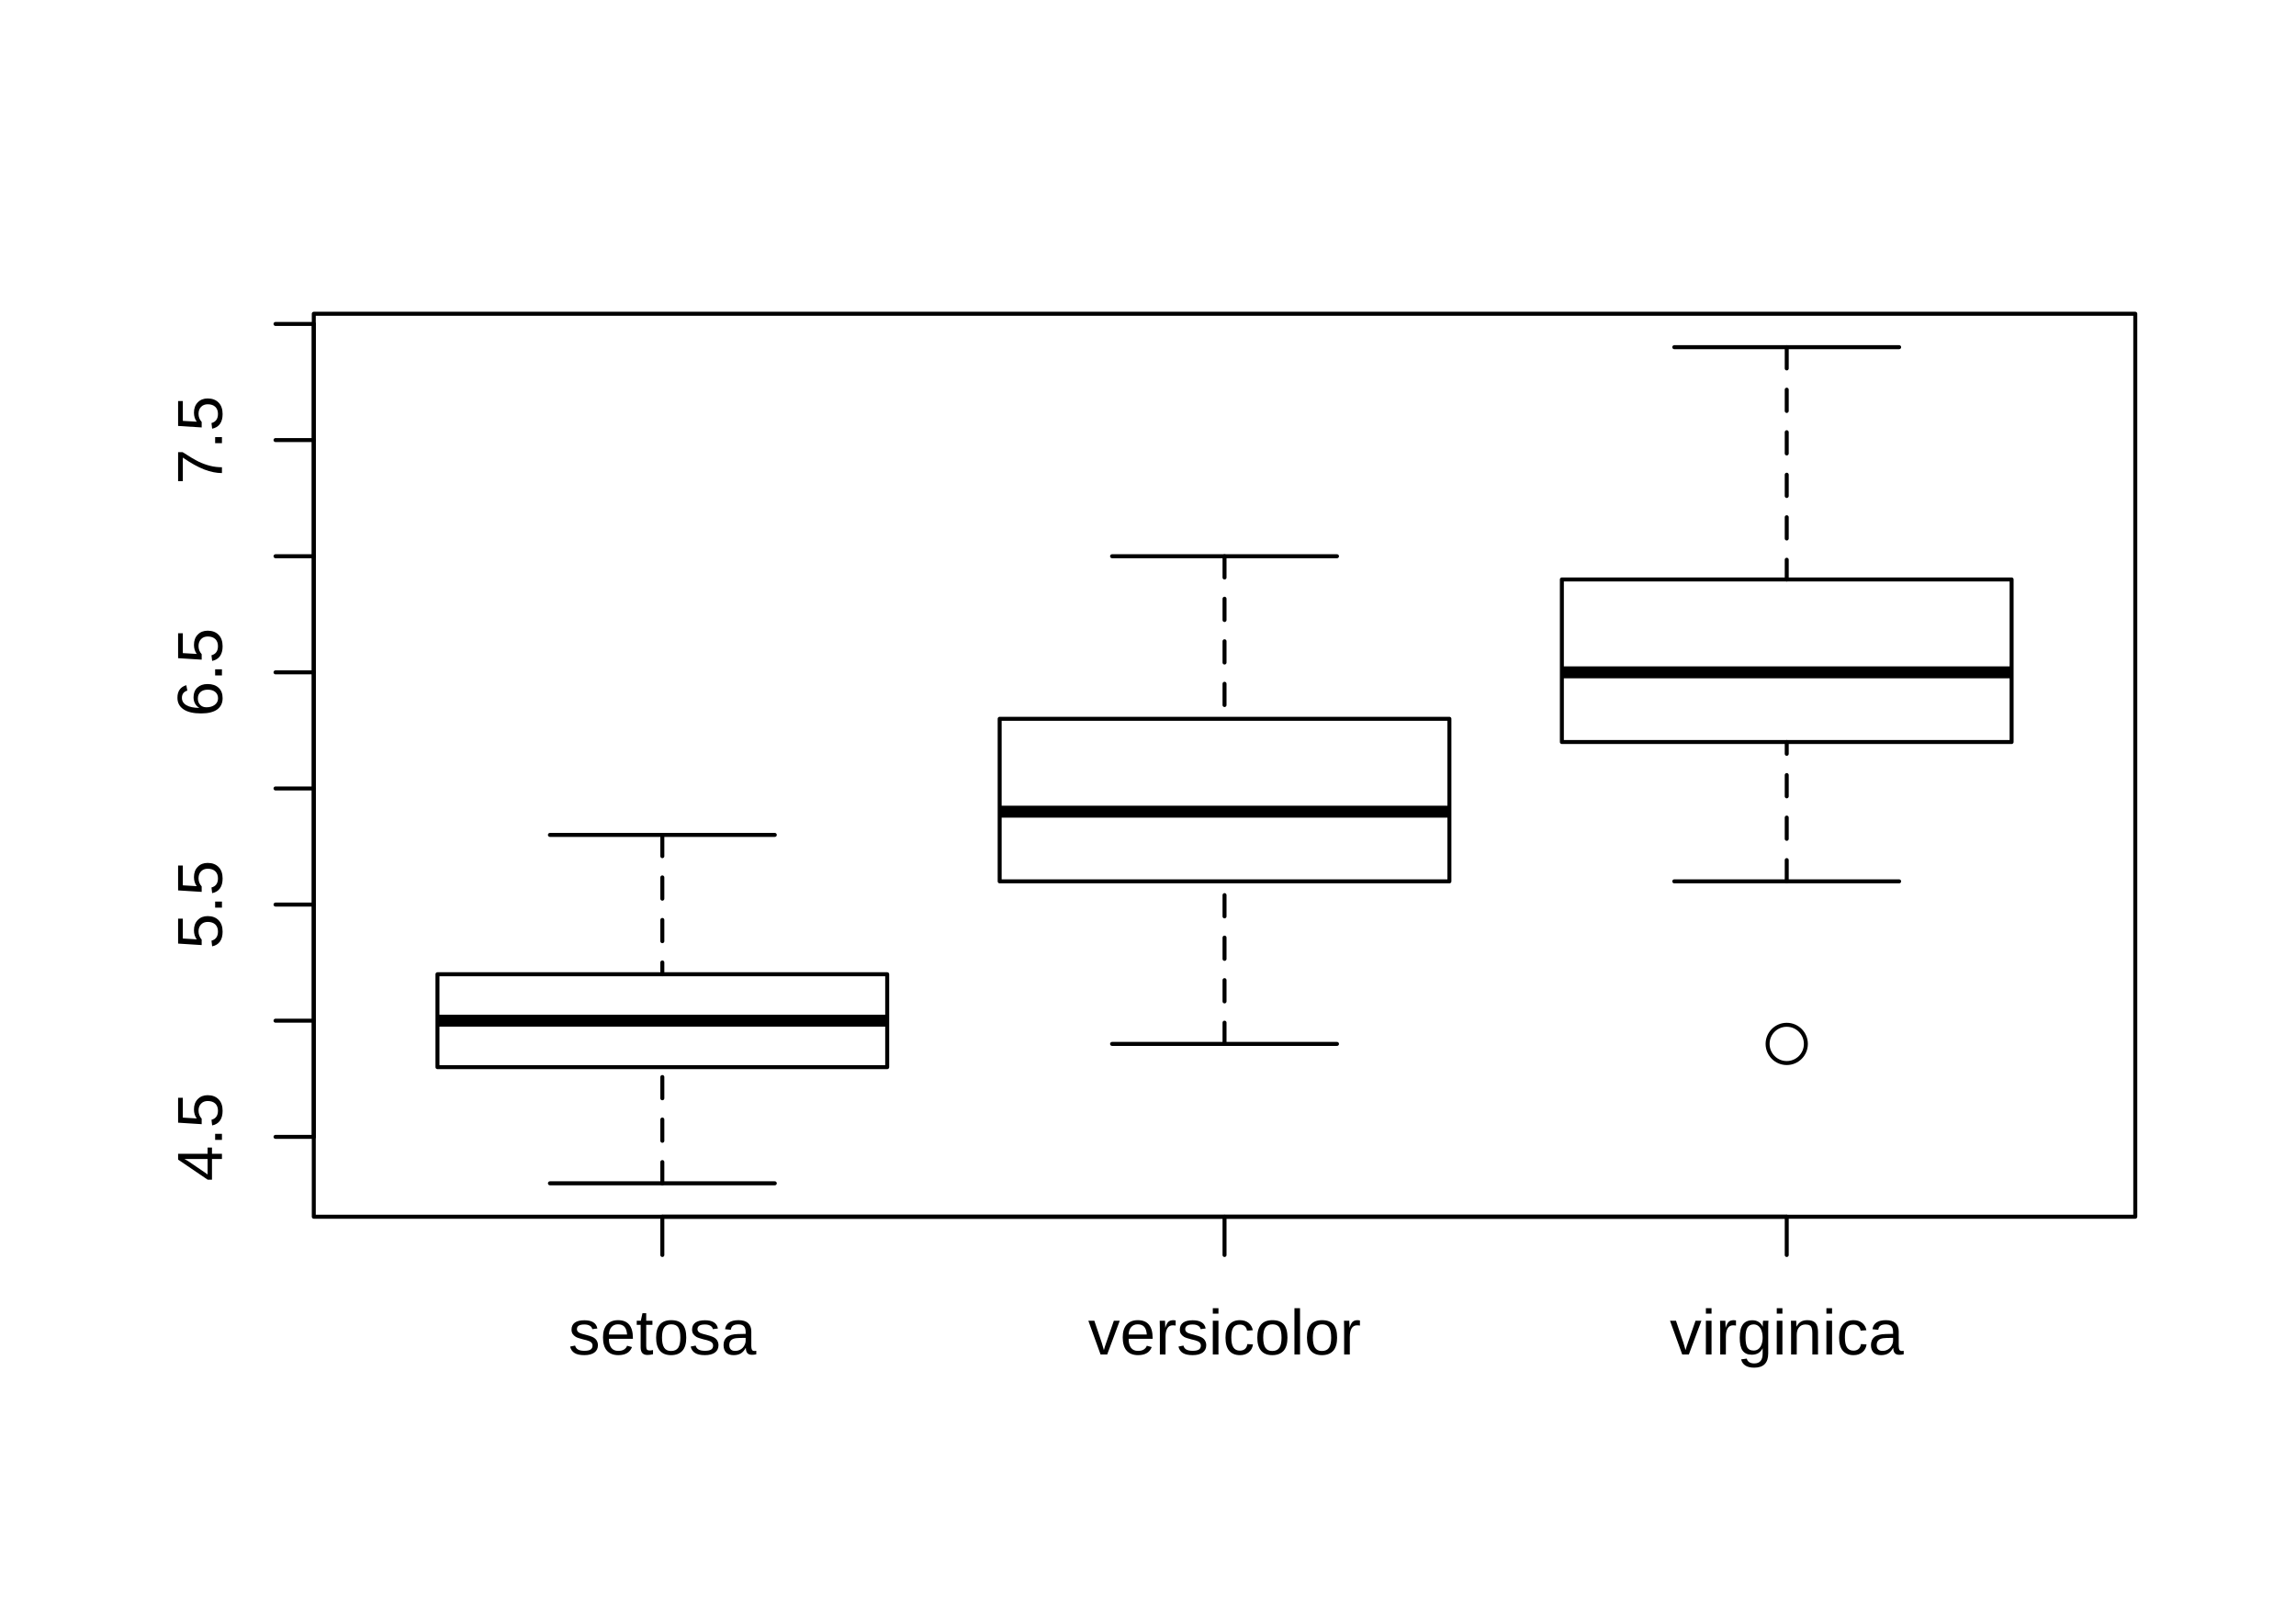
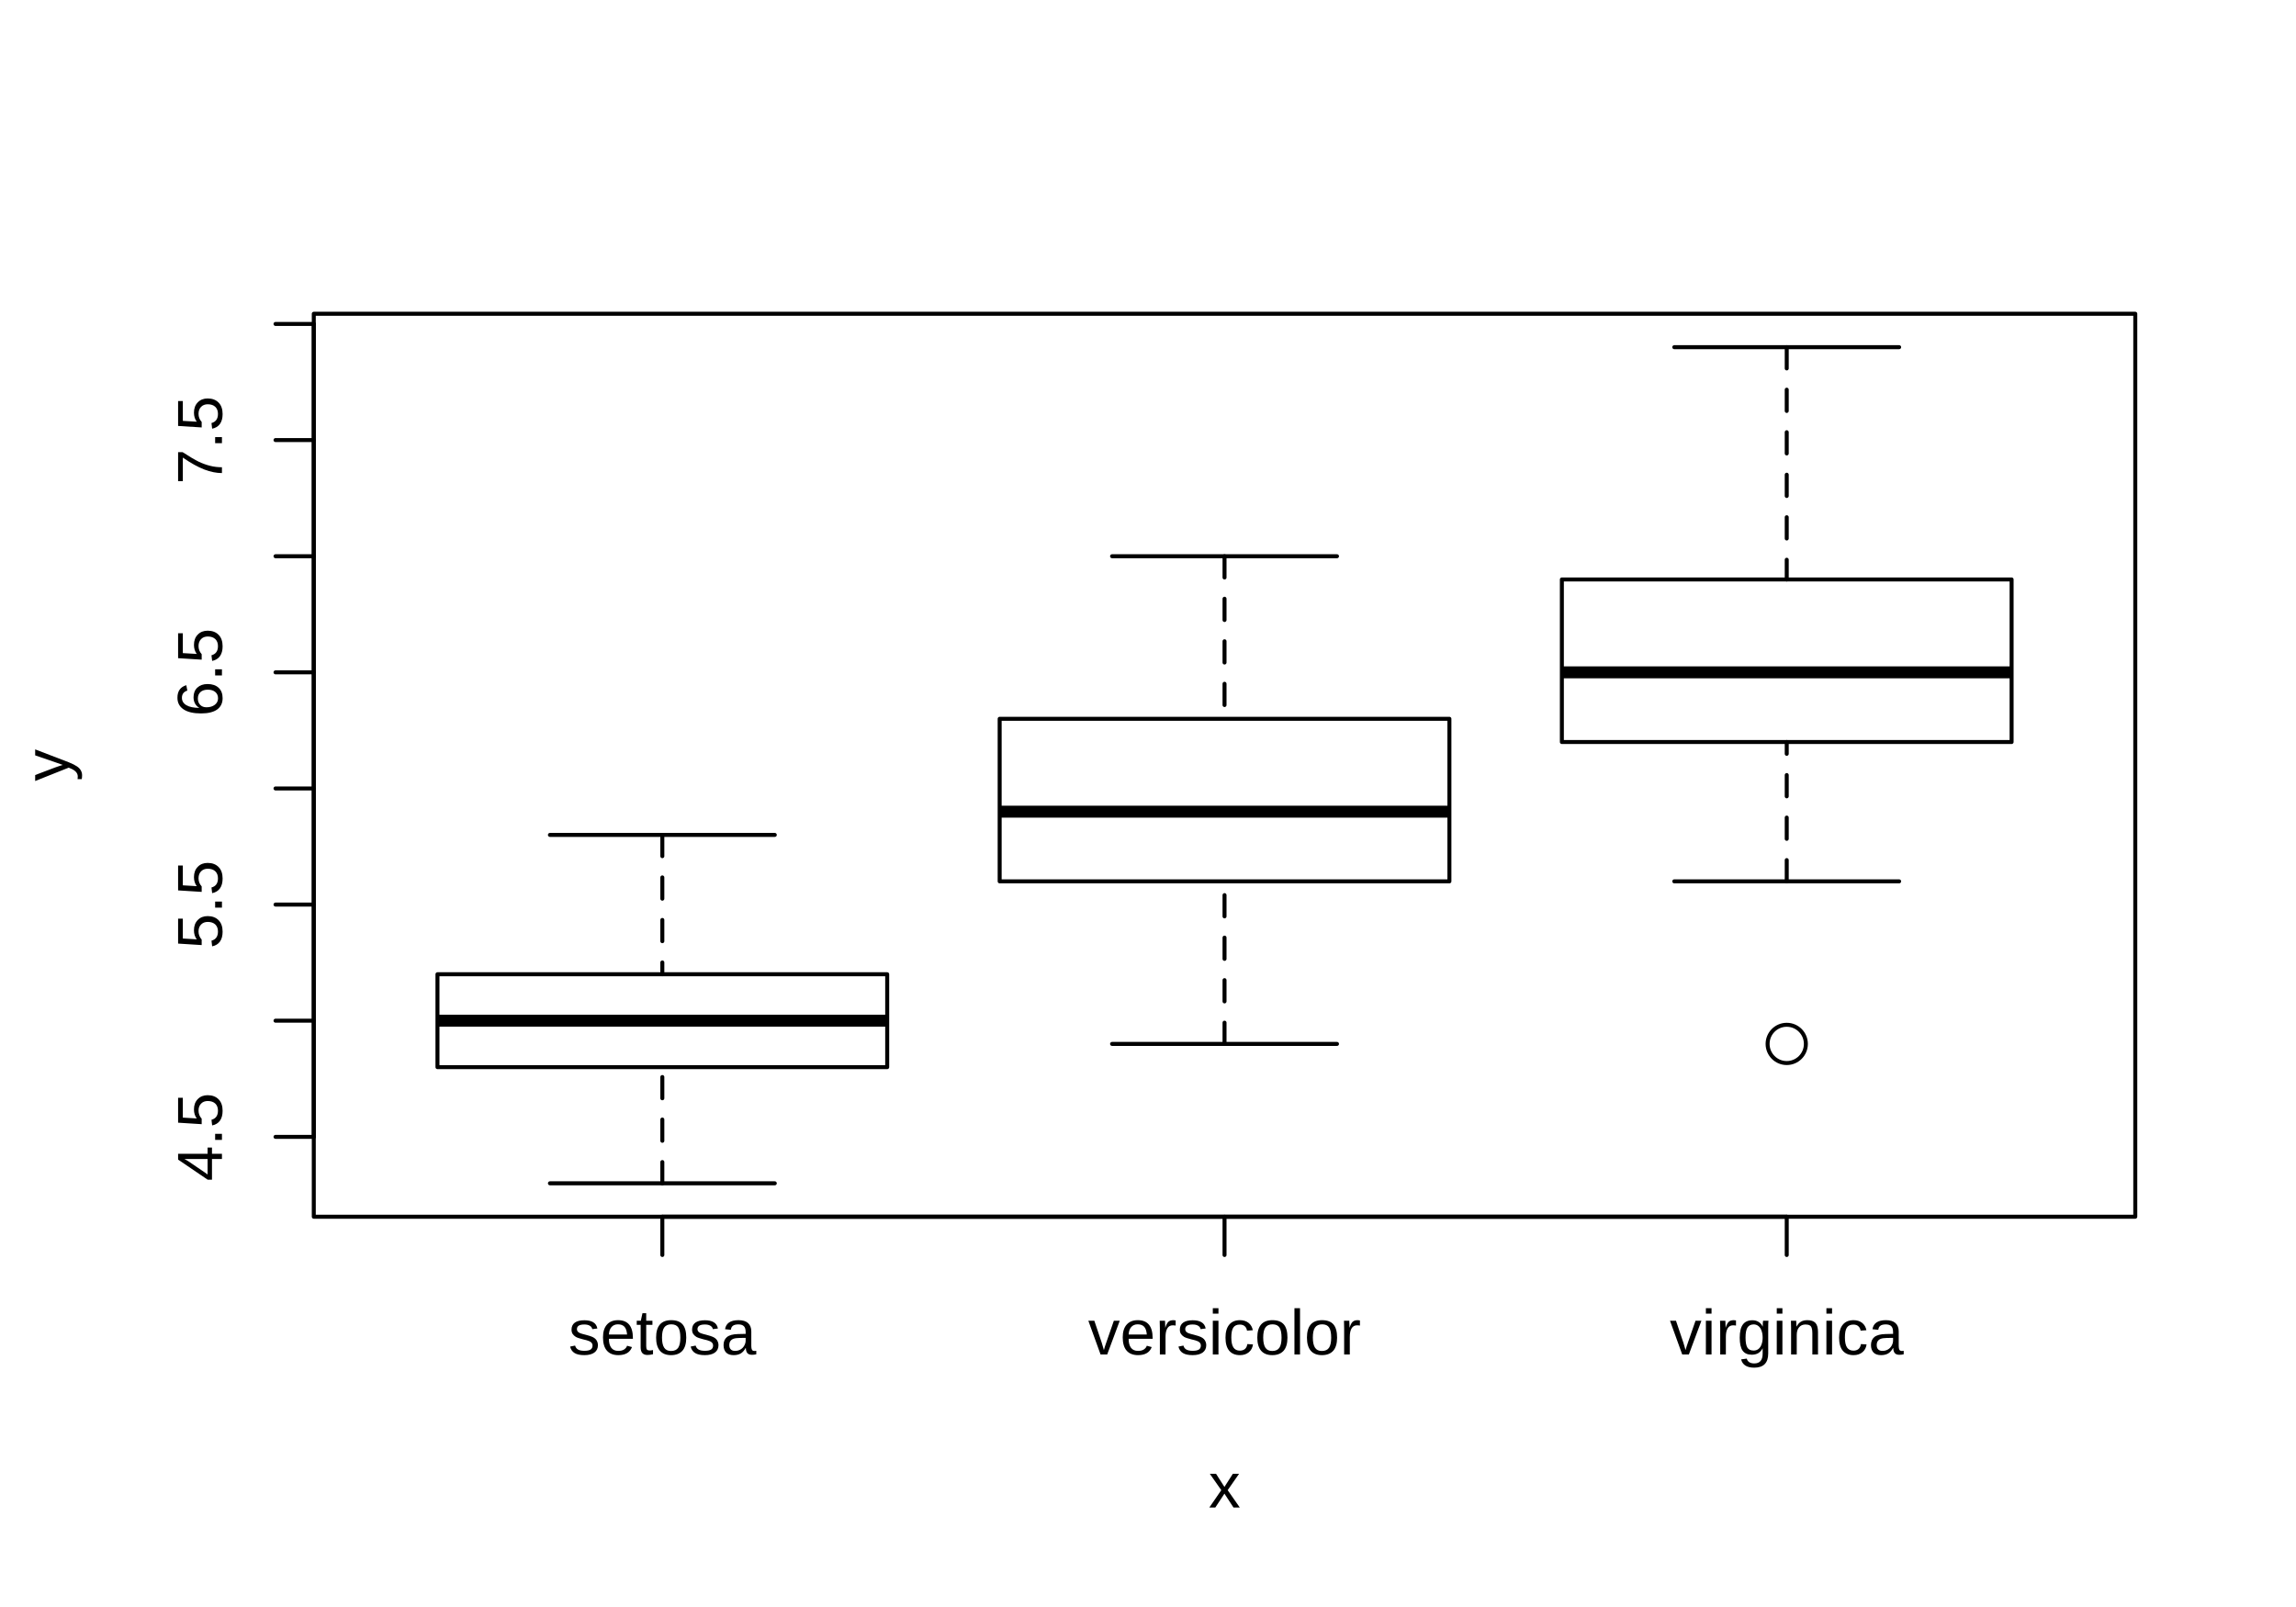
<svg xmlns="http://www.w3.org/2000/svg" viewBox="0 0 432.00 302.40">
  <defs>
    <style type="text/css">
-     line, polyline, path, rect, circle {
+     line, polyline, polygon, path, rect, circle {
      fill: none;
      stroke: #000000;
      stroke-linecap: round;
      stroke-linejoin: round;
      stroke-miterlimit: 10.00;
    }
  </style>
  </defs>
  <rect width="100%" height="100%" style="stroke: none; fill: #FFFFFF;" />
  <defs>
    <clipPath id="cpNTkuMDR8NDAxLjc2fDIyOC45Nnw1OS4wNA==">
      <rect x="59.04" y="59.04" width="342.72" height="169.92" />
    </clipPath>
  </defs>
  <line x1="82.31" y1="192.07" x2="166.93" y2="192.07" style="stroke-width: 2.25; stroke-linecap: butt;" clip-path="url(#cpNTkuMDR8NDAxLjc2fDIyOC45Nnw1OS4wNA==)" />
  <line x1="124.62" y1="222.67" x2="124.62" y2="200.81" style="stroke-width: 0.75; stroke-dasharray: 4.00,4.00;" clip-path="url(#cpNTkuMDR8NDAxLjc2fDIyOC45Nnw1OS4wNA==)" />
  <line x1="124.62" y1="157.11" x2="124.62" y2="183.33" style="stroke-width: 0.75; stroke-dasharray: 4.00,4.00;" clip-path="url(#cpNTkuMDR8NDAxLjc2fDIyOC45Nnw1OS4wNA==)" />
  <line x1="103.47" y1="222.67" x2="145.78" y2="222.67" style="stroke-width: 0.75;" clip-path="url(#cpNTkuMDR8NDAxLjc2fDIyOC45Nnw1OS4wNA==)" />
  <line x1="103.47" y1="157.11" x2="145.78" y2="157.11" style="stroke-width: 0.75;" clip-path="url(#cpNTkuMDR8NDAxLjc2fDIyOC45Nnw1OS4wNA==)" />
  <polyline points="82.31,200.81 166.93,200.81 166.93,183.33 82.31,183.33 82.31,200.81 " style="stroke-width: 0.75;" clip-path="url(#cpNTkuMDR8NDAxLjc2fDIyOC45Nnw1OS4wNA==)" />
  <line x1="188.09" y1="152.74" x2="272.71" y2="152.74" style="stroke-width: 2.25; stroke-linecap: butt;" clip-path="url(#cpNTkuMDR8NDAxLjc2fDIyOC45Nnw1OS4wNA==)" />
  <line x1="230.40" y1="196.44" x2="230.40" y2="165.85" style="stroke-width: 0.75; stroke-dasharray: 4.00,4.00;" clip-path="url(#cpNTkuMDR8NDAxLjc2fDIyOC45Nnw1OS4wNA==)" />
  <line x1="230.40" y1="104.67" x2="230.40" y2="135.26" style="stroke-width: 0.75; stroke-dasharray: 4.00,4.00;" clip-path="url(#cpNTkuMDR8NDAxLjc2fDIyOC45Nnw1OS4wNA==)" />
  <line x1="209.24" y1="196.44" x2="251.56" y2="196.44" style="stroke-width: 0.75;" clip-path="url(#cpNTkuMDR8NDAxLjc2fDIyOC45Nnw1OS4wNA==)" />
  <line x1="209.24" y1="104.67" x2="251.56" y2="104.67" style="stroke-width: 0.75;" clip-path="url(#cpNTkuMDR8NDAxLjc2fDIyOC45Nnw1OS4wNA==)" />
  <polyline points="188.09,165.85 272.71,165.85 272.71,135.26 188.09,135.26 188.09,165.85 " style="stroke-width: 0.75;" clip-path="url(#cpNTkuMDR8NDAxLjc2fDIyOC45Nnw1OS4wNA==)" />
  <line x1="293.87" y1="126.52" x2="378.49" y2="126.52" style="stroke-width: 2.25; stroke-linecap: butt;" clip-path="url(#cpNTkuMDR8NDAxLjc2fDIyOC45Nnw1OS4wNA==)" />
  <line x1="336.18" y1="165.85" x2="336.18" y2="139.63" style="stroke-width: 0.75; stroke-dasharray: 4.00,4.00;" clip-path="url(#cpNTkuMDR8NDAxLjc2fDIyOC45Nnw1OS4wNA==)" />
  <line x1="336.18" y1="65.33" x2="336.18" y2="109.04" style="stroke-width: 0.75; stroke-dasharray: 4.00,4.00;" clip-path="url(#cpNTkuMDR8NDAxLjc2fDIyOC45Nnw1OS4wNA==)" />
  <line x1="315.02" y1="165.85" x2="357.33" y2="165.85" style="stroke-width: 0.75;" clip-path="url(#cpNTkuMDR8NDAxLjc2fDIyOC45Nnw1OS4wNA==)" />
  <line x1="315.02" y1="65.33" x2="357.33" y2="65.33" style="stroke-width: 0.75;" clip-path="url(#cpNTkuMDR8NDAxLjc2fDIyOC45Nnw1OS4wNA==)" />
  <polyline points="293.87,139.63 378.49,139.63 378.49,109.04 293.87,109.04 293.87,139.63 " style="stroke-width: 0.75;" clip-path="url(#cpNTkuMDR8NDAxLjc2fDIyOC45Nnw1OS4wNA==)" />
  <circle cx="336.18" cy="196.44" r="2.70pt" style="stroke-width: 0.75;" clip-path="url(#cpNTkuMDR8NDAxLjc2fDIyOC45Nnw1OS4wNA==)" />
  <defs>
-     <clipPath id="cpMHw0MzJ8MzAyLjR8MA==">
+     <clipPath id="cpMC4wMHw0MzIuMDB8MzAyLjQwfDAuMDA=">
      <rect x="0.00" y="0.00" width="432.00" height="302.40" />
    </clipPath>
  </defs>
-   <line x1="124.62" y1="228.96" x2="336.18" y2="228.96" style="stroke-width: 0.75;" clip-path="url(#cpMHw0MzJ8MzAyLjR8MA==)" />
-   <line x1="124.62" y1="228.96" x2="124.62" y2="236.16" style="stroke-width: 0.75;" clip-path="url(#cpMHw0MzJ8MzAyLjR8MA==)" />
-   <line x1="230.40" y1="228.96" x2="230.40" y2="236.16" style="stroke-width: 0.75;" clip-path="url(#cpMHw0MzJ8MzAyLjR8MA==)" />
-   <line x1="336.18" y1="228.96" x2="336.18" y2="236.16" style="stroke-width: 0.75;" clip-path="url(#cpMHw0MzJ8MzAyLjR8MA==)" />
-   <g clip-path="url(#cpMHw0MzJ8MzAyLjR8MA==)">
+   <line x1="124.62" y1="228.96" x2="336.18" y2="228.96" style="stroke-width: 0.75;" clip-path="url(#cpMC4wMHw0MzIuMDB8MzAyLjQwfDAuMDA=)" />
+   <line x1="124.62" y1="228.96" x2="124.62" y2="236.16" style="stroke-width: 0.75;" clip-path="url(#cpMC4wMHw0MzIuMDB8MzAyLjQwfDAuMDA=)" />
+   <line x1="230.40" y1="228.96" x2="230.40" y2="236.16" style="stroke-width: 0.75;" clip-path="url(#cpMC4wMHw0MzIuMDB8MzAyLjQwfDAuMDA=)" />
+   <line x1="336.18" y1="228.96" x2="336.18" y2="236.16" style="stroke-width: 0.75;" clip-path="url(#cpMC4wMHw0MzIuMDB8MzAyLjQwfDAuMDA=)" />
+   <g clip-path="url(#cpMC4wMHw0MzIuMDB8MzAyLjQwfDAuMDA=)">
    <text x="106.94" y="254.88" style="font-size: 12.00px; font-family: Liberation Sans;" textLength="35.36px" lengthAdjust="spacingAndGlyphs">setosa</text>
  </g>
-   <g clip-path="url(#cpMHw0MzJ8MzAyLjR8MA==)">
+   <g clip-path="url(#cpMC4wMHw0MzIuMDB8MzAyLjQwfDAuMDA=)">
    <text x="204.73" y="254.88" style="font-size: 12.00px; font-family: Liberation Sans;" textLength="51.35px" lengthAdjust="spacingAndGlyphs">versicolor</text>
  </g>
-   <g clip-path="url(#cpMHw0MzJ8MzAyLjR8MA==)">
+   <g clip-path="url(#cpMC4wMHw0MzIuMDB8MzAyLjQwfDAuMDA=)">
    <text x="314.17" y="254.88" style="font-size: 12.00px; font-family: Liberation Sans;" textLength="44.02px" lengthAdjust="spacingAndGlyphs">virginica</text>
  </g>
-   <line x1="59.04" y1="213.93" x2="59.04" y2="60.96" style="stroke-width: 0.75;" clip-path="url(#cpMHw0MzJ8MzAyLjR8MA==)" />
-   <line x1="59.04" y1="213.93" x2="51.84" y2="213.93" style="stroke-width: 0.75;" clip-path="url(#cpMHw0MzJ8MzAyLjR8MA==)" />
-   <line x1="59.04" y1="192.07" x2="51.84" y2="192.07" style="stroke-width: 0.75;" clip-path="url(#cpMHw0MzJ8MzAyLjR8MA==)" />
-   <line x1="59.04" y1="170.22" x2="51.84" y2="170.22" style="stroke-width: 0.75;" clip-path="url(#cpMHw0MzJ8MzAyLjR8MA==)" />
-   <line x1="59.04" y1="148.37" x2="51.84" y2="148.37" style="stroke-width: 0.75;" clip-path="url(#cpMHw0MzJ8MzAyLjR8MA==)" />
-   <line x1="59.04" y1="126.52" x2="51.84" y2="126.52" style="stroke-width: 0.75;" clip-path="url(#cpMHw0MzJ8MzAyLjR8MA==)" />
-   <line x1="59.04" y1="104.67" x2="51.84" y2="104.67" style="stroke-width: 0.75;" clip-path="url(#cpMHw0MzJ8MzAyLjR8MA==)" />
-   <line x1="59.04" y1="82.81" x2="51.84" y2="82.81" style="stroke-width: 0.75;" clip-path="url(#cpMHw0MzJ8MzAyLjR8MA==)" />
-   <line x1="59.04" y1="60.96" x2="51.84" y2="60.96" style="stroke-width: 0.75;" clip-path="url(#cpMHw0MzJ8MzAyLjR8MA==)" />
-   <g clip-path="url(#cpMHw0MzJ8MzAyLjR8MA==)">
+   <line x1="59.04" y1="213.93" x2="59.04" y2="60.96" style="stroke-width: 0.75;" clip-path="url(#cpMC4wMHw0MzIuMDB8MzAyLjQwfDAuMDA=)" />
+   <line x1="59.04" y1="213.93" x2="51.84" y2="213.93" style="stroke-width: 0.75;" clip-path="url(#cpMC4wMHw0MzIuMDB8MzAyLjQwfDAuMDA=)" />
+   <line x1="59.04" y1="192.07" x2="51.84" y2="192.07" style="stroke-width: 0.75;" clip-path="url(#cpMC4wMHw0MzIuMDB8MzAyLjQwfDAuMDA=)" />
+   <line x1="59.04" y1="170.22" x2="51.84" y2="170.22" style="stroke-width: 0.75;" clip-path="url(#cpMC4wMHw0MzIuMDB8MzAyLjQwfDAuMDA=)" />
+   <line x1="59.04" y1="148.37" x2="51.84" y2="148.37" style="stroke-width: 0.75;" clip-path="url(#cpMC4wMHw0MzIuMDB8MzAyLjQwfDAuMDA=)" />
+   <line x1="59.04" y1="126.52" x2="51.84" y2="126.52" style="stroke-width: 0.75;" clip-path="url(#cpMC4wMHw0MzIuMDB8MzAyLjQwfDAuMDA=)" />
+   <line x1="59.04" y1="104.67" x2="51.84" y2="104.67" style="stroke-width: 0.75;" clip-path="url(#cpMC4wMHw0MzIuMDB8MzAyLjQwfDAuMDA=)" />
+   <line x1="59.04" y1="82.81" x2="51.84" y2="82.81" style="stroke-width: 0.75;" clip-path="url(#cpMC4wMHw0MzIuMDB8MzAyLjQwfDAuMDA=)" />
+   <line x1="59.04" y1="60.96" x2="51.84" y2="60.96" style="stroke-width: 0.75;" clip-path="url(#cpMC4wMHw0MzIuMDB8MzAyLjQwfDAuMDA=)" />
+   <g clip-path="url(#cpMC4wMHw0MzIuMDB8MzAyLjQwfDAuMDA=)">
    <text transform="translate(41.76,222.27) rotate(-90)" style="font-size: 12.00px; font-family: Liberation Sans;" textLength="16.68px" lengthAdjust="spacingAndGlyphs">4.5</text>
  </g>
-   <g clip-path="url(#cpMHw0MzJ8MzAyLjR8MA==)">
+   <g clip-path="url(#cpMC4wMHw0MzIuMDB8MzAyLjQwfDAuMDA=)">
    <text transform="translate(41.76,178.56) rotate(-90)" style="font-size: 12.00px; font-family: Liberation Sans;" textLength="16.68px" lengthAdjust="spacingAndGlyphs">5.5</text>
  </g>
-   <g clip-path="url(#cpMHw0MzJ8MzAyLjR8MA==)">
+   <g clip-path="url(#cpMC4wMHw0MzIuMDB8MzAyLjQwfDAuMDA=)">
    <text transform="translate(41.76,134.86) rotate(-90)" style="font-size: 12.00px; font-family: Liberation Sans;" textLength="16.68px" lengthAdjust="spacingAndGlyphs">6.5</text>
  </g>
-   <g clip-path="url(#cpMHw0MzJ8MzAyLjR8MA==)">
+   <g clip-path="url(#cpMC4wMHw0MzIuMDB8MzAyLjQwfDAuMDA=)">
    <text transform="translate(41.76,91.16) rotate(-90)" style="font-size: 12.00px; font-family: Liberation Sans;" textLength="16.68px" lengthAdjust="spacingAndGlyphs">7.5</text>
  </g>
-   <polyline points="59.04,228.96 401.76,228.96 401.76,59.04 59.04,59.04 59.04,228.96 " style="stroke-width: 0.75;" clip-path="url(#cpMHw0MzJ8MzAyLjR8MA==)" />
+   <g clip-path="url(#cpMC4wMHw0MzIuMDB8MzAyLjQwfDAuMDA=)">
+     <text x="227.40" y="283.68" style="font-size: 12.00px; font-family: Liberation Sans;" textLength="6.00px" lengthAdjust="spacingAndGlyphs">x</text>
+   </g>
+   <g clip-path="url(#cpMC4wMHw0MzIuMDB8MzAyLjQwfDAuMDA=)">
+     <text transform="translate(12.96,147.00) rotate(-90)" style="font-size: 12.00px; font-family: Liberation Sans;" textLength="6.00px" lengthAdjust="spacingAndGlyphs">y</text>
+   </g>
+   <polyline points="59.04,228.96 401.76,228.96 401.76,59.04 59.04,59.04 59.04,228.96 " style="stroke-width: 0.75;" clip-path="url(#cpMC4wMHw0MzIuMDB8MzAyLjQwfDAuMDA=)" />
</svg>
